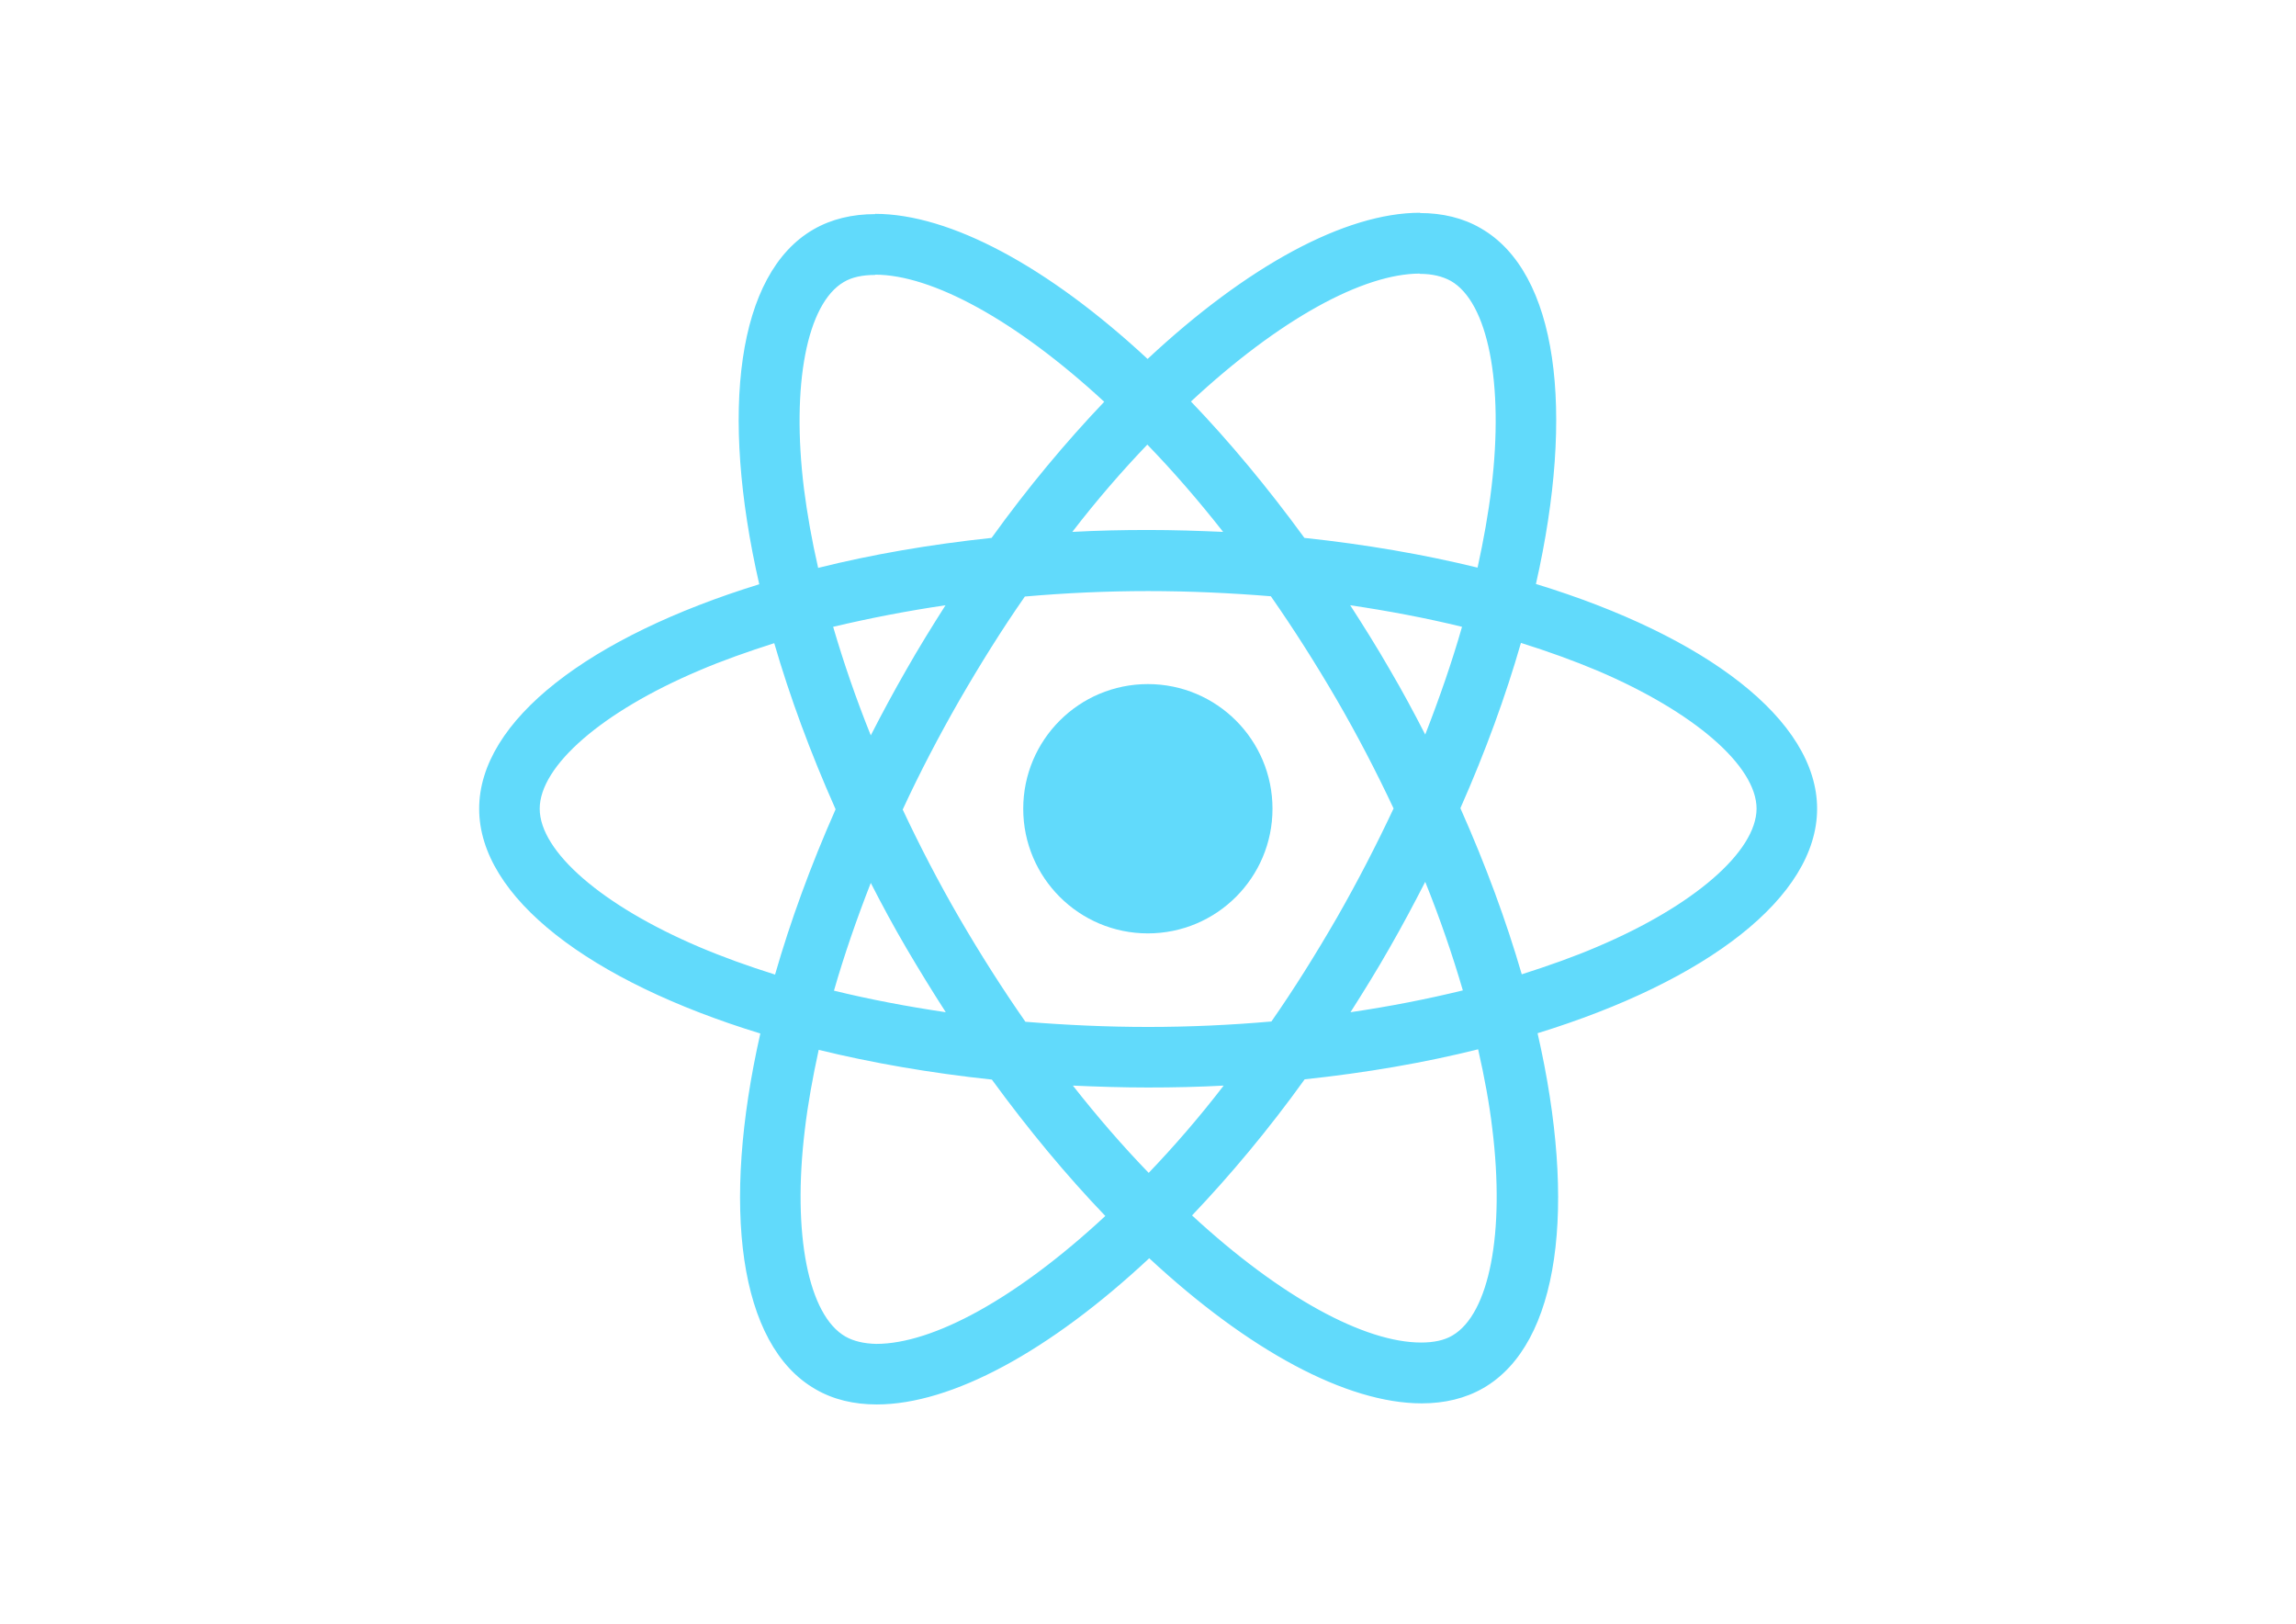
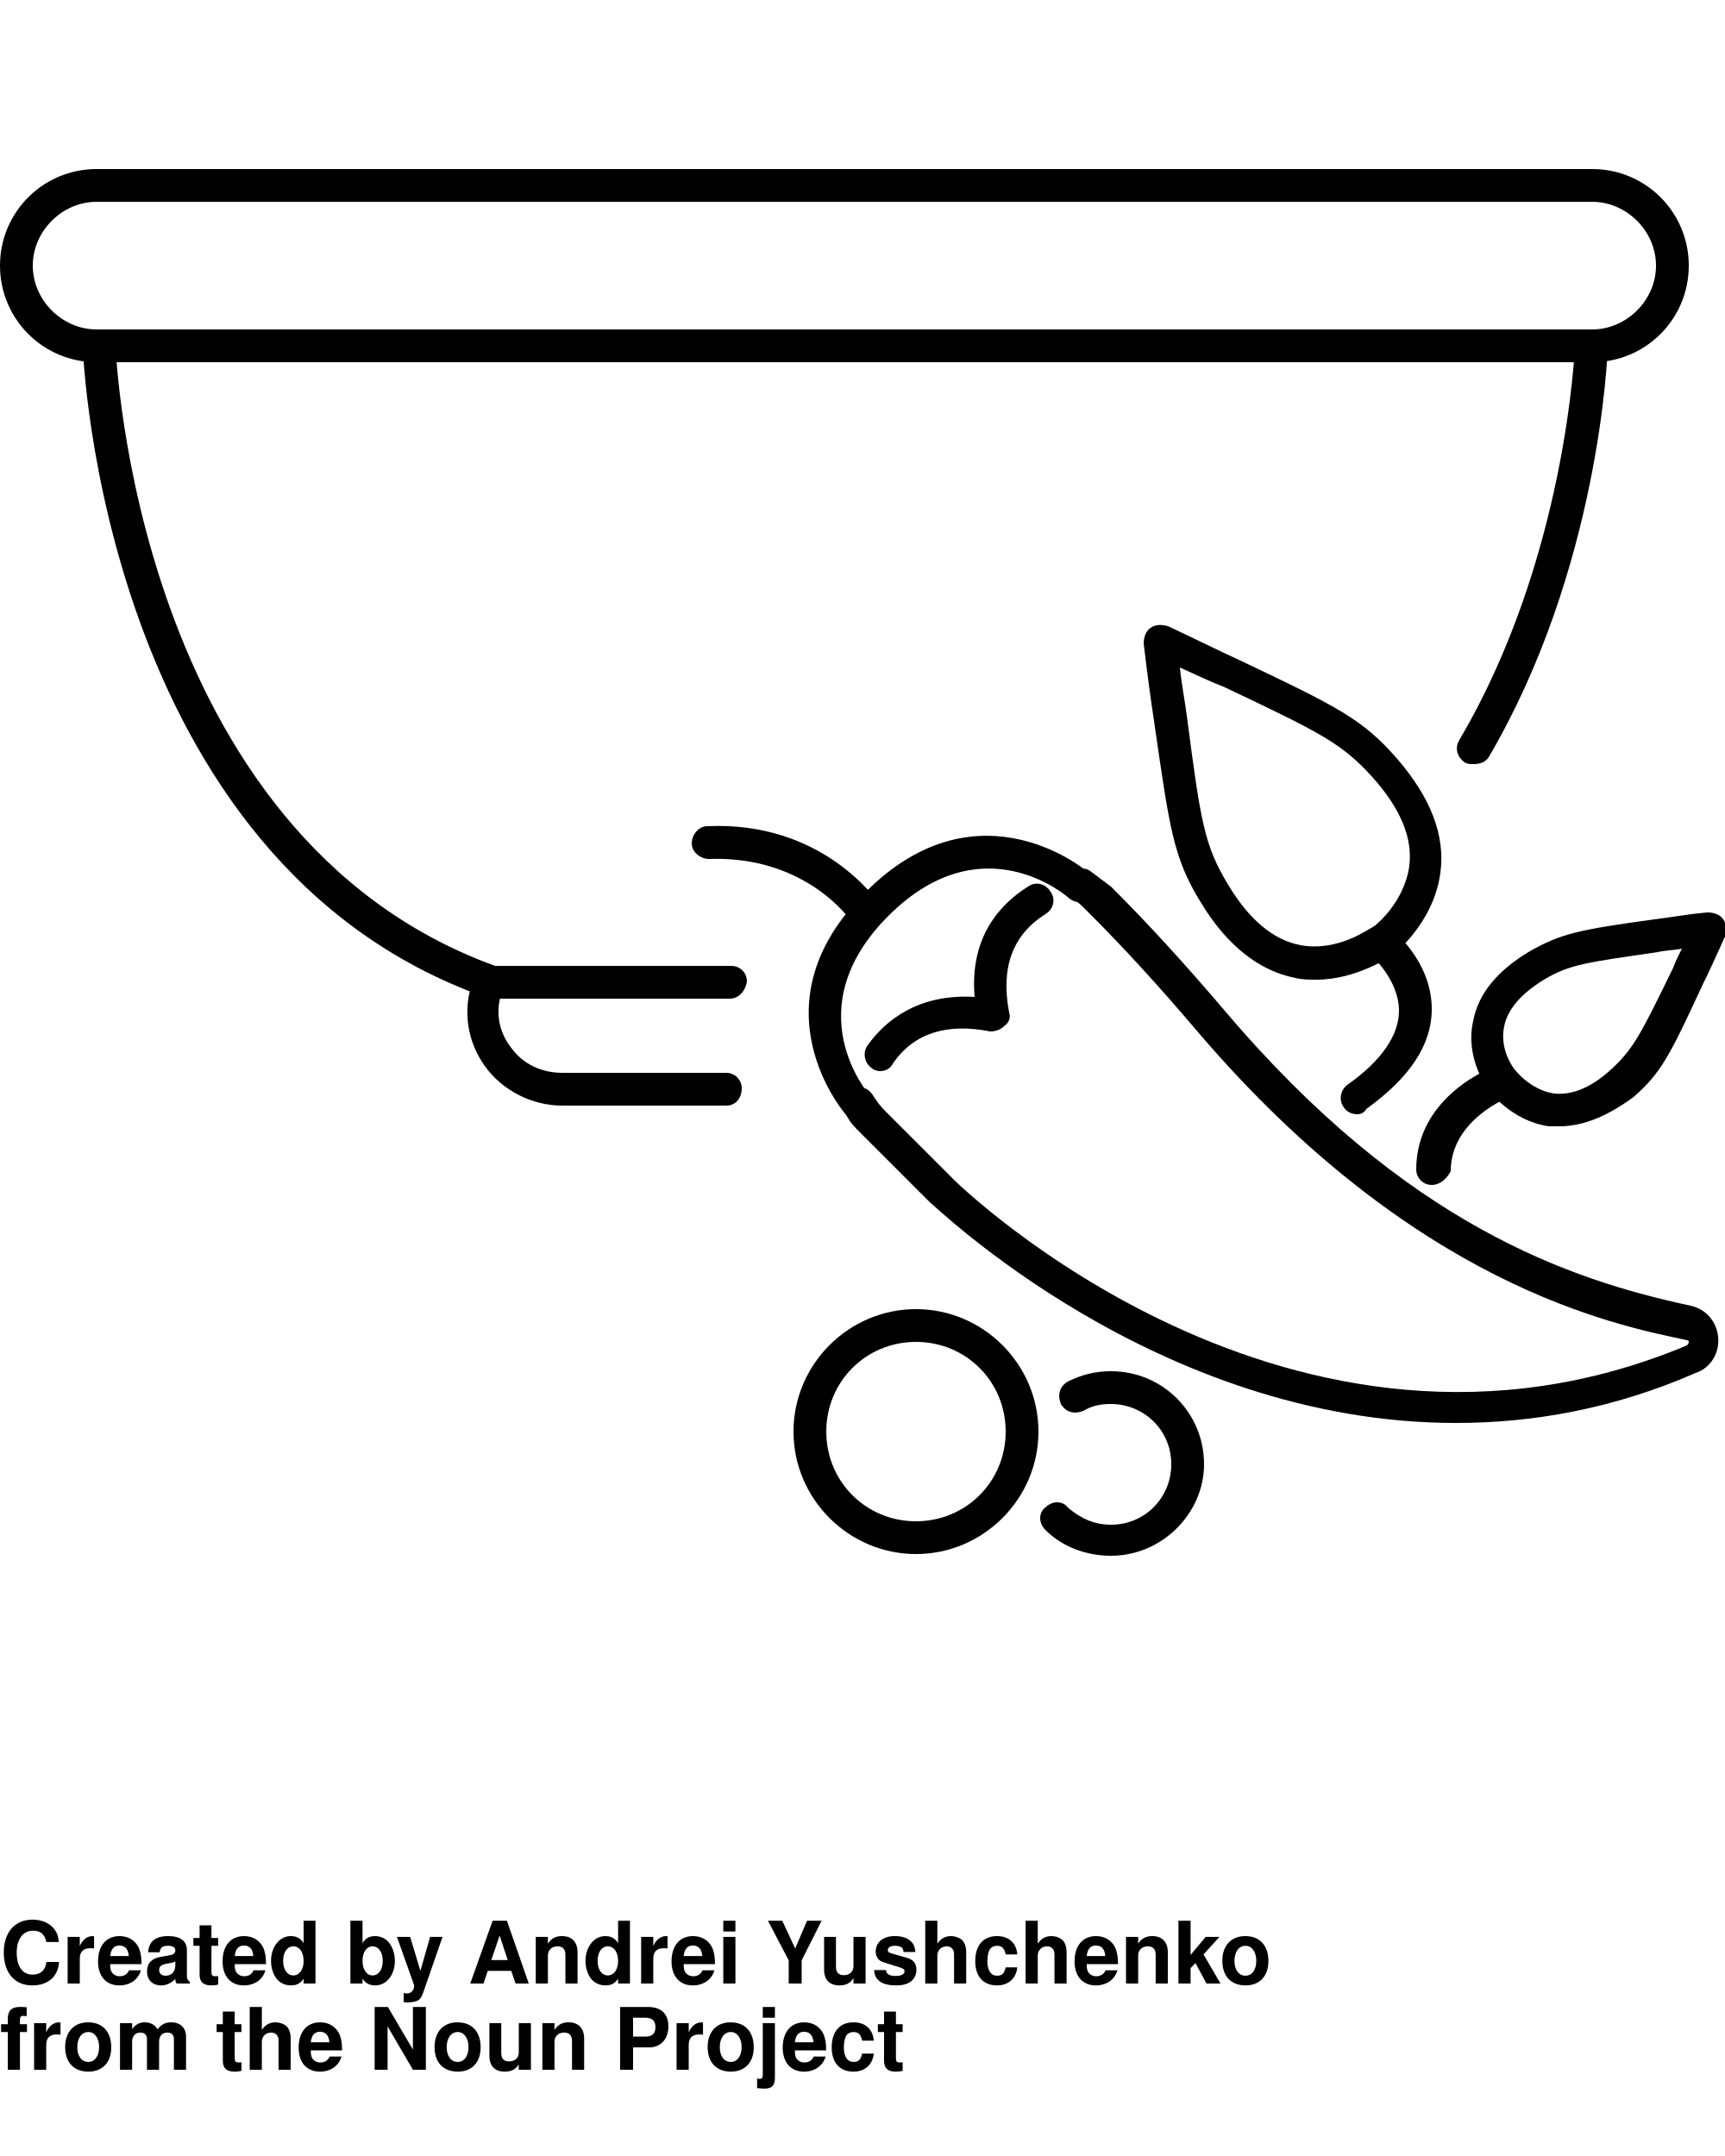
- <svg xmlns="http://www.w3.org/2000/svg" viewBox="0 0 841.9 595.3">
-   <g fill="#61DAFB">
-     <path d="M666.3 296.5c0-32.5-40.7-63.3-103.1-82.4 14.4-63.6 8-114.2-20.2-130.4-6.5-3.8-14.1-5.6-22.4-5.6v22.3c4.6 0 8.3.9 11.4 2.6 13.6 7.8 19.5 37.5 14.9 75.7-1.1 9.4-2.9 19.3-5.1 29.4-19.6-4.8-41-8.5-63.5-10.9-13.5-18.5-27.5-35.3-41.6-50 32.6-30.3 63.2-46.9 84-46.9V78c-27.5 0-63.5 19.6-99.9 53.6-36.4-33.8-72.4-53.2-99.9-53.2v22.3c20.7 0 51.4 16.5 84 46.6-14 14.7-28 31.4-41.3 49.9-22.6 2.4-44 6.1-63.6 11-2.3-10-4-19.7-5.2-29-4.7-38.2 1.1-67.9 14.6-75.8 3-1.8 6.9-2.6 11.5-2.6V78.5c-8.4 0-16 1.8-22.6 5.6-28.1 16.2-34.4 66.7-19.9 130.1-62.2 19.2-102.7 49.9-102.7 82.3 0 32.5 40.7 63.3 103.1 82.4-14.4 63.6-8 114.2 20.2 130.4 6.5 3.8 14.1 5.6 22.5 5.6 27.5 0 63.5-19.6 99.9-53.6 36.4 33.8 72.4 53.2 99.9 53.2 8.4 0 16-1.8 22.6-5.6 28.1-16.2 34.4-66.7 19.9-130.1 62-19.1 102.5-49.9 102.5-82.3zm-130.2-66.7c-3.7 12.9-8.3 26.2-13.5 39.5-4.1-8-8.4-16-13.1-24-4.6-8-9.5-15.8-14.4-23.4 14.2 2.1 27.9 4.7 41 7.9zm-45.8 106.5c-7.8 13.5-15.8 26.3-24.1 38.2-14.9 1.3-30 2-45.2 2-15.1 0-30.2-.7-45-1.9-8.3-11.9-16.4-24.6-24.2-38-7.6-13.1-14.5-26.4-20.8-39.8 6.2-13.4 13.2-26.8 20.7-39.9 7.8-13.5 15.8-26.3 24.1-38.2 14.9-1.3 30-2 45.2-2 15.1 0 30.2.7 45 1.9 8.3 11.9 16.4 24.6 24.2 38 7.6 13.1 14.5 26.4 20.8 39.8-6.3 13.4-13.2 26.8-20.7 39.9zm32.3-13c5.4 13.4 10 26.8 13.8 39.8-13.1 3.2-26.9 5.9-41.2 8 4.9-7.7 9.8-15.6 14.4-23.7 4.6-8 8.9-16.1 13-24.1zM421.2 430c-9.3-9.6-18.6-20.3-27.8-32 9 .4 18.2.7 27.5.7 9.4 0 18.7-.2 27.8-.7-9 11.7-18.3 22.4-27.5 32zm-74.4-58.9c-14.2-2.1-27.9-4.7-41-7.9 3.7-12.9 8.3-26.2 13.5-39.5 4.1 8 8.4 16 13.1 24 4.7 8 9.5 15.8 14.4 23.4zM420.7 163c9.3 9.6 18.6 20.3 27.8 32-9-.4-18.2-.7-27.5-.7-9.4 0-18.7.2-27.8.7 9-11.7 18.3-22.4 27.5-32zm-74 58.9c-4.9 7.7-9.8 15.6-14.4 23.7-4.6 8-8.9 16-13 24-5.4-13.4-10-26.8-13.8-39.8 13.1-3.1 26.9-5.8 41.2-7.9zm-90.5 125.2c-35.4-15.1-58.3-34.9-58.3-50.6 0-15.7 22.9-35.6 58.3-50.6 8.6-3.7 18-7 27.7-10.1 5.7 19.6 13.2 40 22.5 60.9-9.2 20.8-16.6 41.1-22.2 60.6-9.9-3.1-19.3-6.5-28-10.2zM310 490c-13.6-7.8-19.5-37.5-14.9-75.7 1.1-9.4 2.9-19.3 5.1-29.4 19.6 4.8 41 8.5 63.5 10.9 13.5 18.5 27.5 35.3 41.6 50-32.6 30.3-63.2 46.9-84 46.9-4.5-.1-8.3-1-11.3-2.7zm237.2-76.2c4.7 38.2-1.1 67.9-14.6 75.8-3 1.8-6.9 2.6-11.5 2.6-20.7 0-51.4-16.5-84-46.6 14-14.7 28-31.4 41.3-49.9 22.6-2.4 44-6.1 63.6-11 2.3 10.1 4.1 19.8 5.2 29.1zm38.5-66.7c-8.6 3.7-18 7-27.7 10.1-5.7-19.6-13.2-40-22.5-60.9 9.2-20.8 16.6-41.1 22.2-60.6 9.9 3.1 19.3 6.5 28.1 10.2 35.4 15.1 58.3 34.9 58.3 50.6-.1 15.7-23 35.6-58.4 50.6zM320.8 78.4z" />
-     <circle cx="420.9" cy="296.5" r="45.7" />
-     <path d="M520.5 78.1z" />
+ <svg xmlns="http://www.w3.org/2000/svg" version="1.1" x="0px" y="0px" viewBox="0 0 100 125" style="enable-background:new 0 0 100 100;" xml:space="preserve">
+   <g>
+     <g>
+       <g>
+         <g>
+           <path d="M53.1,90.1c-3.9,0-7.1-3.2-7.1-7.1c0-3.9,3.2-7.1,7.1-7.1c3.9,0,7.1,3.2,7.1,7.1      C60.2,86.9,57,90.1,53.1,90.1z M53.1,77.8c-2.9,0-5.2,2.3-5.2,5.2s2.3,5.2,5.2,5.2c2.9,0,5.2-2.3,5.2-5.2S56,77.8,53.1,77.8z" />
+         </g>
+         <g>
+           <path d="M64.4,90.2c-1.4,0-2.8-0.5-3.8-1.5c-0.4-0.4-0.4-1,0-1.3c0.4-0.4,1-0.4,1.3,0c0.7,0.6,1.5,1,2.5,1      c2,0,3.5-1.6,3.5-3.5c0-2-1.6-3.5-3.5-3.5c-0.6,0-1.1,0.1-1.6,0.4c-0.5,0.2-1,0.1-1.3-0.4c-0.2-0.5-0.1-1,0.4-1.3      c0.8-0.4,1.6-0.6,2.5-0.6c3,0,5.4,2.4,5.4,5.4C69.8,87.7,67.4,90.2,64.4,90.2z" />
+         </g>
+       </g>
+       <g>
+         <g>
+           <path d="M76.3,56.8c-0.4,0-0.8,0-1.2-0.1c-2.1-0.4-4-1.9-5.5-4.4c-1.6-2.6-1.8-4.3-2.7-10.5      c-0.2-1.3-0.4-2.8-0.6-4.5c0-0.3,0.1-0.7,0.4-0.9c0.3-0.2,0.6-0.2,1-0.1c1.5,0.7,2.9,1.4,4,1.9c5.9,2.8,7.3,3.5,9.3,5.8      c1.9,2.2,2.8,4.4,2.5,6.6c-0.4,3-2.8,4.8-2.9,4.9C80.6,55.4,78.7,56.8,76.3,56.8z M68.4,38.7c0.1,1,0.3,2,0.4,2.8      c0.8,6.1,1,7.5,2.4,9.8l0,0c1.2,2,2.6,3.2,4.2,3.5c2.2,0.4,4-1,4.1-1c0.1,0,1.9-1.4,2.2-3.6c0.2-1.6-0.5-3.3-2.1-5.1      c-1.8-2-3-2.6-8.7-5.3C70.1,39.5,69.3,39.1,68.4,38.7z" />
+         </g>
+         <g>
+           <path d="M78.7,64.6c-0.3,0-0.6-0.1-0.8-0.4c-0.3-0.4-0.2-1,0.2-1.3c2-1.4,3-2.9,3-4.3c0-1.8-1.6-3.2-1.6-3.2      C79.1,55,79,54.4,79.3,54c0.3-0.4,0.9-0.5,1.3-0.2c0.1,0.1,2.4,1.9,2.4,4.7c0,2.1-1.3,4-3.8,5.8C79.1,64.5,78.9,64.6,78.7,64.6z      " />
+         </g>
+       </g>
+       <g>
+         <g>
+           <path d="M90.4,65.3c-0.2,0-0.4,0-0.6,0c-2.2-0.3-3.5-2.1-3.5-2.1c0,0-1.4-1.8-0.9-4c0.3-1.6,1.4-2.9,3.2-4      c1.9-1.1,3-1.3,7.3-1.9c0.9-0.1,1.9-0.3,3.1-0.4c0.3,0,0.7,0.1,0.9,0.4c0.2,0.3,0.2,0.6,0.1,1c-0.5,1.1-0.9,2-1.3,2.8      c-1.9,4.1-2.4,5.1-4,6.5C93.2,64.7,91.8,65.3,90.4,65.3z M97.5,55c-0.5,0.1-1,0.1-1.4,0.2c-4.1,0.6-5.1,0.7-6.6,1.6l0,0      c-1.3,0.8-2.1,1.7-2.3,2.7c-0.3,1.4,0.6,2.5,0.6,2.5c0,0,0.9,1.2,2.3,1.4c1,0.1,2.1-0.3,3.3-1.4c1.3-1.2,1.7-2,3.6-5.9      C97.1,55.8,97.3,55.4,97.5,55z" />
+         </g>
+         <g>
+           <path d="M83,68.7c-0.5,0-0.9-0.4-0.9-0.9c0-4.3,4.5-6,4.7-6c0.5-0.2,1,0.1,1.2,0.6c0.2,0.5-0.1,1-0.5,1.2      c0,0-3.4,1.3-3.4,4.3C83.9,68.3,83.5,68.7,83,68.7z" />
+         </g>
+       </g>
+       <g>
+         <path d="M84.4,82.5c-17.4,0-30.3-12.7-30.5-12.8l-4-4c-0.4-0.4-0.7-0.7-0.9-1.2c-0.3-0.4-0.2-1,0.3-1.3     c0.4-0.3,1-0.2,1.3,0.3c0.2,0.3,0.4,0.6,0.7,0.9l4,4c0.2,0.2,19.6,19.2,42.5,9.6c0,0,0.1-0.1,0.1-0.2c0-0.1-0.1-0.1-0.1-0.1     c-4.3-0.9-15.8-3.2-28.3-17.8c-2.2-2.6-4.3-4.9-6.3-6.9l-0.2-0.2c-0.3-0.3-0.5-0.5-0.8-0.7c-0.4-0.3-0.6-0.9-0.3-1.3     c0.3-0.4,0.9-0.6,1.3-0.3c0.4,0.3,0.8,0.6,1.2,0.9l0.2,0.2c2,2,4.1,4.3,6.4,7C81.5,71,91,74.2,98,75.7c0.9,0.2,1.5,0.9,1.6,1.8     c0.1,0.9-0.4,1.8-1.3,2.1C93.5,81.7,88.8,82.5,84.4,82.5z" />
+       </g>
+       <g>
+         <path d="M49.8,65c-0.3,0-0.5-0.1-0.7-0.3c-0.1-0.1-5.6-6.4,1.1-13c6.6-6.6,13-1.1,13-1c0.4,0.3,0.4,0.9,0.1,1.3     c-0.3,0.4-0.9,0.4-1.3,0.1c-0.2-0.2-5.1-4.4-10.5,1c-5.4,5.4-1.2,10.3-1,10.5c0.3,0.4,0.3,1-0.1,1.3C50.2,64.9,50,65,49.8,65z" />
+       </g>
+       <g>
+         <path d="M51,62.1c-0.2,0-0.4-0.1-0.5-0.2c-0.4-0.3-0.5-0.9-0.2-1.3c1-1.4,2.9-3,6.2-2.8c-0.3-3.5,1.5-5.4,3.1-6.4     c0.4-0.3,1-0.2,1.3,0.3c0.3,0.4,0.2,1-0.3,1.3c-1.9,1.2-2.6,3.1-2.1,5.7c0.1,0.3,0,0.6-0.3,0.8c-0.2,0.2-0.5,0.3-0.8,0.3     c-2.5-0.5-4.4,0.1-5.6,1.8C51.6,62,51.3,62.1,51,62.1z" />
+       </g>
+       <g>
+         <path d="M50.2,53.9c-0.3,0-0.6-0.1-0.8-0.4c-0.1-0.2-2.7-3.9-8.3-3.7c-0.5,0-1-0.4-1-0.9c0-0.5,0.4-1,0.9-1     c6.7-0.3,9.8,4.3,10,4.5c0.3,0.4,0.2,1-0.3,1.3C50.5,53.8,50.4,53.9,50.2,53.9z" />
+       </g>
+     </g>
+     <g>
+       <g>
+         <path d="M92.3,21H5.6C2.5,21,0,18.5,0,15.4c0-3.1,2.5-5.6,5.6-5.6h86.7c3.1,0,5.6,2.5,5.6,5.6     C97.9,18.5,95.4,21,92.3,21z M5.6,11.7c-2,0-3.7,1.7-3.7,3.7c0,2,1.7,3.7,3.7,3.7h86.7c2,0,3.7-1.7,3.7-3.7c0-2-1.7-3.7-3.7-3.7     H5.6z" />
+       </g>
+       <g>
+         <path d="M42.3,57.9H28.4c-0.1,0-0.2,0-0.3-0.1C5.9,49.9,4.8,20.4,4.8,20.1c0-0.5,0.4-0.9,0.9-1     c0.5,0,0.9,0.4,1,0.9c0,0.3,1.1,28.4,22,36h13.7c0.5,0,0.9,0.4,0.9,0.9C43.2,57.5,42.8,57.9,42.3,57.9z" />
+       </g>
+       <g>
+         <path d="M85.4,44.3c-0.2,0-0.3,0-0.5-0.1c-0.4-0.3-0.6-0.8-0.3-1.3c6.2-10.5,6.7-22.7,6.7-22.9     c0-0.5,0.5-0.9,1-0.9c0.5,0,0.9,0.4,0.9,1c0,0.5-0.5,12.9-6.9,23.8C86.1,44.2,85.8,44.3,85.4,44.3z" />
+       </g>
+       <g>
+         <path d="M42.1,64.1h-9.5c-1.8,0-3.5-0.9-4.5-2.3c-1-1.4-1.3-3.2-0.7-4.9c0.1-0.2,0.1-0.2,0.1-0.2     c0.2-0.5,0.8-0.7,1.2-0.5c0.5,0.2,0.7,0.7,0.5,1.2c0,0,0,0.1-0.1,0.1c-0.4,1.1-0.2,2.3,0.5,3.2c0.7,1,1.8,1.5,3,1.5h9.5     c0.5,0,0.9,0.4,0.9,0.9S42.7,64.1,42.1,64.1z" />
+       </g>
+     </g>
  </g>
+   <text x="0" y="115" fill="#000000" font-size="5px" font-weight="bold" font-family="'Helvetica Neue', Helvetica, Arial-Unicode, Arial, Sans-serif">Created by Andrei Yushchenko</text>
+   <text x="0" y="120" fill="#000000" font-size="5px" font-weight="bold" font-family="'Helvetica Neue', Helvetica, Arial-Unicode, Arial, Sans-serif">from the Noun Project</text>
</svg>
